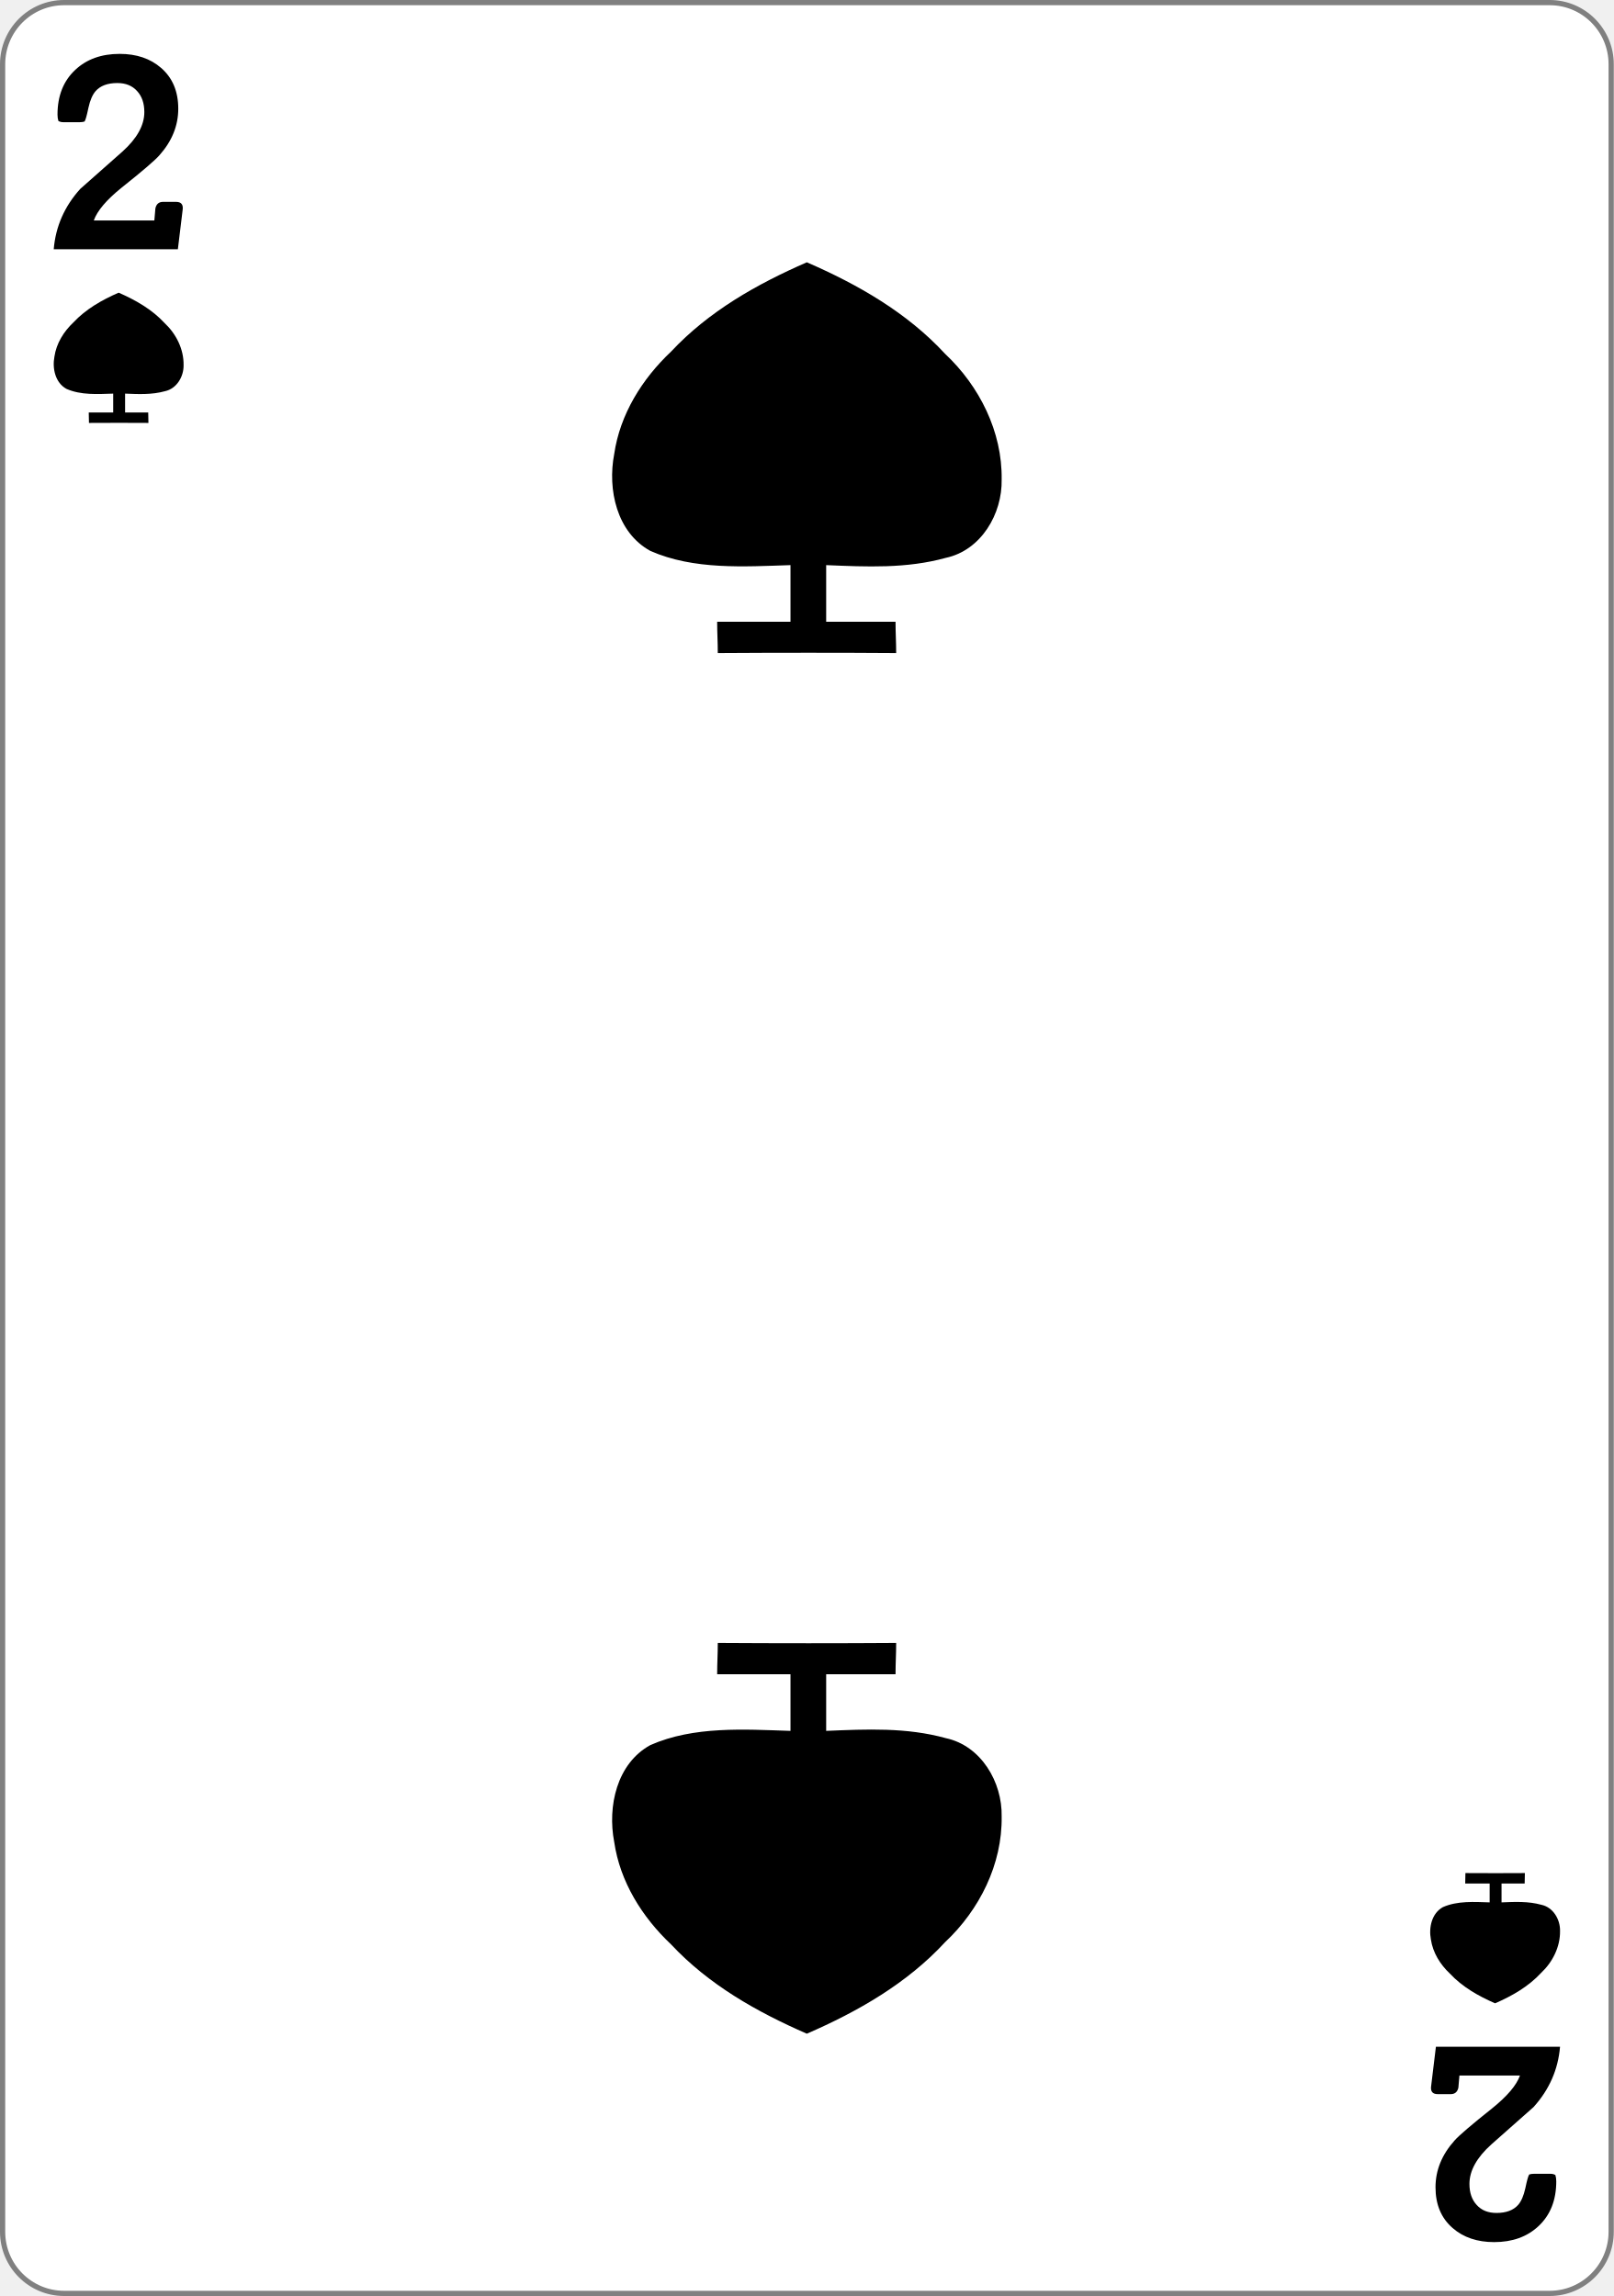
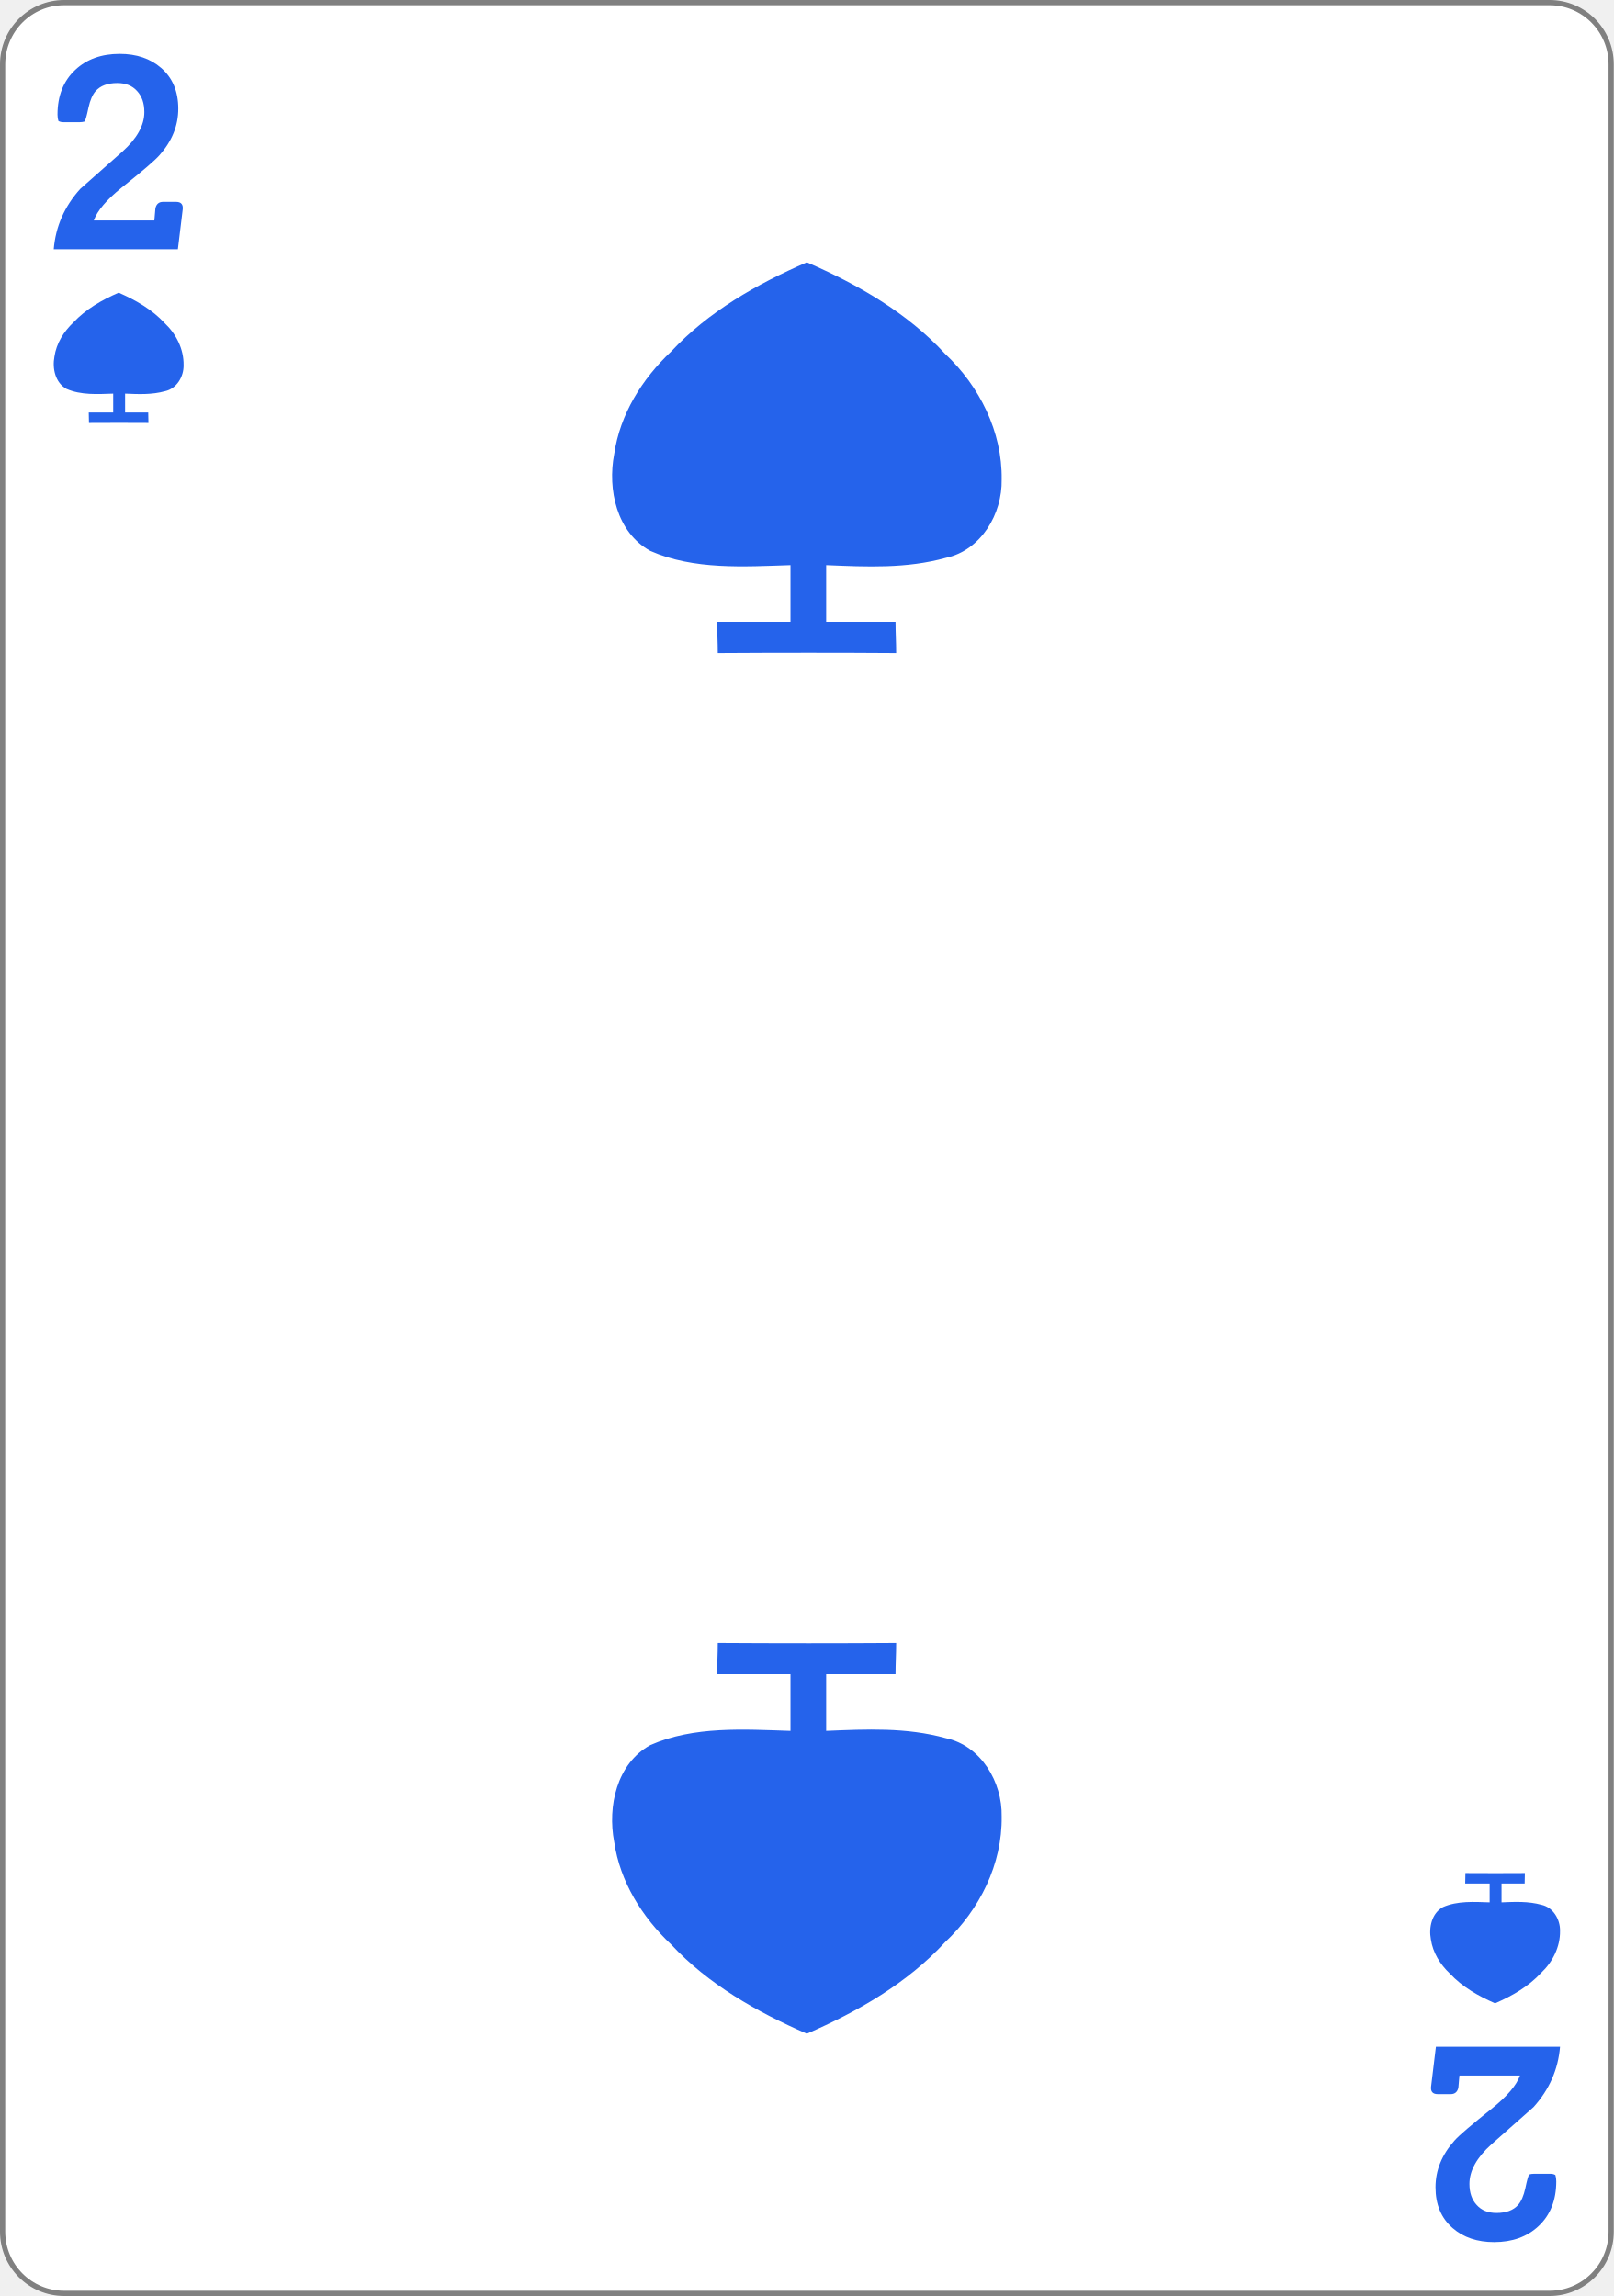
<svg xmlns="http://www.w3.org/2000/svg" width="234" height="333" id="svg2" version="1.1">
  <defs id="defs4" />
  <g id="layer1" transform="translate(0,-719.3622)">
    <g id="g918">
      <rect rx="8.919" ry="8.946" y="719.74" x="0.378" height="332.244" width="233.244" id="rect4266" style="fill:#ffffff;fill-opacity:1;stroke:#808080;stroke-width:0.756;stroke-linecap:butt;stroke-linejoin:miter;stroke-miterlimit:4;stroke-dasharray:none;stroke-opacity:1" />
-       <g transform="matrix(0.07348588,0,0,0.07370838,-248.0173,933.6006)" id="g4233" style="fill:none;stroke:#000000;stroke-width:3.181;stroke-opacity:1" />
-       <g clip-path="none" style="fill:none;stroke:#000000;stroke-width:3.181;stroke-opacity:1" id="g4211" transform="matrix(0.07348588,0,0,0.07370838,-248.0173,933.6006)" />
-       <g transform="matrix(0.07348588,0,0,0.07370838,-248.0173,933.6006)" id="g4227" style="fill:none;stroke:#000000;stroke-width:3.181;stroke-opacity:1" />
-       <path id="path2985-3-11" d="m 12.899,780.702 c 0,-0.556 -0.031,-0.958 -0.031,-1.514 1.15,0 2.395,0 3.545,0 0,-1.322 0,-1.415 0,-2.737 -2.244,0.072 -4.672,0.239 -6.774,-0.687 -1.627,-0.893 -2.075,-2.971 -1.747,-4.679 0.281,-1.928 1.352,-3.639 2.75,-4.958 1.819,-1.946 4.139,-3.259 6.561,-4.316 2.472,1.075 4.843,2.431 6.686,4.428 1.659,1.559 2.765,3.763 2.731,6.071 0.036,1.665 -0.996,3.425 -2.697,3.789 -1.904,0.527 -3.83,0.434 -5.785,0.352 0,1.322 0,1.415 0,2.737 1.15,0 2.203,0 3.353,0 0,0.556 0.031,0.958 0.031,1.514 -2.632,-0.019 -5.779,-0.019 -8.622,0 z" style="fill:#000000;stroke:none;stroke-width:1" />
-       <path id="path2985-3-11-7" d="m 212.488,991.022 c 0,0.556 -0.031,0.958 -0.031,1.514 1.15,0 2.395,0 3.545,0 0,1.322 0,1.415 0,2.737 -2.244,-0.072 -4.672,-0.239 -6.774,0.687 -1.627,0.893 -2.075,2.971 -1.748,4.679 0.281,1.927 1.352,3.639 2.75,4.958 1.819,1.946 4.139,3.259 6.561,4.316 2.472,-1.075 4.843,-2.431 6.686,-4.428 1.659,-1.559 2.765,-3.763 2.731,-6.071 0.036,-1.665 -0.996,-3.425 -2.697,-3.789 -1.904,-0.527 -3.83,-0.434 -5.785,-0.352 0,-1.322 0,-1.415 0,-2.737 1.15,0 2.203,0 3.353,0 0,-0.556 0.031,-0.958 0.031,-1.514 -2.632,0.019 -5.779,0.019 -8.622,0 z" style="fill:#000000;stroke:none;stroke-width:1" />
-       <path id="path2985-3-3" d="m 104.08,814.076 c 0,-1.668 -0.092,-2.873 -0.092,-4.541 3.449,0 7.185,0 10.634,0 0,-3.965 0,-4.246 0,-8.211 -6.732,0.217 -14.017,0.717 -20.322,-2.061 -4.88,-2.678 -6.226,-8.913 -5.242,-14.038 0.842,-5.783 4.057,-10.918 8.251,-14.873 5.457,-5.837 12.417,-9.778 19.683,-12.948 7.417,3.224 14.53,7.294 20.057,13.285 4.978,4.678 8.295,11.29 8.193,18.212 0.108,4.996 -2.987,10.276 -8.092,11.367 -5.711,1.582 -11.491,1.301 -17.354,1.057 0,3.965 0,4.246 0,8.211 3.449,0 6.609,0 10.058,0 0,1.668 0.092,2.873 0.092,4.541 -7.897,-0.056 -17.336,-0.056 -25.865,0 z" style="fill:#000000;stroke:none;stroke-width:1" />
-       <path id="path2985-3-38-2" d="m 104.08,957.648 c 0,1.668 -0.092,2.873 -0.092,4.541 3.449,0 7.185,0 10.634,0 0,3.965 0,4.246 0,8.211 -6.732,-0.217 -14.017,-0.717 -20.322,2.061 -4.88,2.678 -6.226,8.913 -5.242,14.038 0.842,5.783 4.057,10.918 8.251,14.873 5.457,5.837 12.417,9.778 19.683,12.948 7.417,-3.224 14.53,-7.294 20.057,-13.285 4.978,-4.678 8.295,-11.289 8.193,-18.212 0.108,-4.996 -2.987,-10.276 -8.092,-11.367 -5.711,-1.582 -11.491,-1.301 -17.354,-1.057 0,-3.965 0,-4.246 0,-8.211 3.449,0 6.609,0 10.058,0 0,-1.668 0.092,-2.873 0.092,-4.541 -7.897,0.056 -17.336,0.056 -25.865,0 z" style="fill:#000000;stroke:none;stroke-width:1" />
-       <g id="text3755-0" style="font-style:normal;font-variant:normal;font-weight:bold;font-stretch:normal;font-size:3.772px;line-height:0%;font-family:'Levenim MT';-inkscape-font-specification:'Sans Bold';letter-spacing:0px;word-spacing:0px;fill:#000000;fill-opacity:1;stroke:none;stroke-width:1" transform="scale(0.9810549,1.019311)" aria-label="2">
+       <g transform="matrix(0.07348588,0,0,0.07370838,-248.0173,933.6006)" id="g4233" style="fill:none;stroke:#2563eb;stroke-width:3.181;stroke-opacity:1" />
+       <g clip-path="none" style="fill:none;stroke:#2563eb;stroke-width:3.181;stroke-opacity:1" id="g4211" transform="matrix(0.07348588,0,0,0.07370838,-248.0173,933.6006)" />
+       <g transform="matrix(0.07348588,0,0,0.07370838,-248.0173,933.6006)" id="g4227" style="fill:none;stroke:#2563eb;stroke-width:3.181;stroke-opacity:1" />
+       <path id="path2985-3-11" d="m 12.899,780.702 c 0,-0.556 -0.031,-0.958 -0.031,-1.514 1.15,0 2.395,0 3.545,0 0,-1.322 0,-1.415 0,-2.737 -2.244,0.072 -4.672,0.239 -6.774,-0.687 -1.627,-0.893 -2.075,-2.971 -1.747,-4.679 0.281,-1.928 1.352,-3.639 2.75,-4.958 1.819,-1.946 4.139,-3.259 6.561,-4.316 2.472,1.075 4.843,2.431 6.686,4.428 1.659,1.559 2.765,3.763 2.731,6.071 0.036,1.665 -0.996,3.425 -2.697,3.789 -1.904,0.527 -3.83,0.434 -5.785,0.352 0,1.322 0,1.415 0,2.737 1.15,0 2.203,0 3.353,0 0,0.556 0.031,0.958 0.031,1.514 -2.632,-0.019 -5.779,-0.019 -8.622,0 z" style="fill:#2563eb;stroke:none;stroke-width:1" />
+       <path id="path2985-3-11-7" d="m 212.488,991.022 c 0,0.556 -0.031,0.958 -0.031,1.514 1.15,0 2.395,0 3.545,0 0,1.322 0,1.415 0,2.737 -2.244,-0.072 -4.672,-0.239 -6.774,0.687 -1.627,0.893 -2.075,2.971 -1.748,4.679 0.281,1.927 1.352,3.639 2.75,4.958 1.819,1.946 4.139,3.259 6.561,4.316 2.472,-1.075 4.843,-2.431 6.686,-4.428 1.659,-1.559 2.765,-3.763 2.731,-6.071 0.036,-1.665 -0.996,-3.425 -2.697,-3.789 -1.904,-0.527 -3.83,-0.434 -5.785,-0.352 0,-1.322 0,-1.415 0,-2.737 1.15,0 2.203,0 3.353,0 0,-0.556 0.031,-0.958 0.031,-1.514 -2.632,0.019 -5.779,0.019 -8.622,0 z" style="fill:#2563eb;stroke:none;stroke-width:1" />
+       <path id="path2985-3-3" d="m 104.08,814.076 c 0,-1.668 -0.092,-2.873 -0.092,-4.541 3.449,0 7.185,0 10.634,0 0,-3.965 0,-4.246 0,-8.211 -6.732,0.217 -14.017,0.717 -20.322,-2.061 -4.88,-2.678 -6.226,-8.913 -5.242,-14.038 0.842,-5.783 4.057,-10.918 8.251,-14.873 5.457,-5.837 12.417,-9.778 19.683,-12.948 7.417,3.224 14.53,7.294 20.057,13.285 4.978,4.678 8.295,11.29 8.193,18.212 0.108,4.996 -2.987,10.276 -8.092,11.367 -5.711,1.582 -11.491,1.301 -17.354,1.057 0,3.965 0,4.246 0,8.211 3.449,0 6.609,0 10.058,0 0,1.668 0.092,2.873 0.092,4.541 -7.897,-0.056 -17.336,-0.056 -25.865,0 z" style="fill:#2563eb;stroke:none;stroke-width:1" />
+       <path id="path2985-3-38-2" d="m 104.08,957.648 c 0,1.668 -0.092,2.873 -0.092,4.541 3.449,0 7.185,0 10.634,0 0,3.965 0,4.246 0,8.211 -6.732,-0.217 -14.017,-0.717 -20.322,2.061 -4.88,2.678 -6.226,8.913 -5.242,14.038 0.842,5.783 4.057,10.918 8.251,14.873 5.457,5.837 12.417,9.778 19.683,12.948 7.417,-3.224 14.53,-7.294 20.057,-13.285 4.978,-4.678 8.295,-11.289 8.193,-18.212 0.108,-4.996 -2.987,-10.276 -8.092,-11.367 -5.711,-1.582 -11.491,-1.301 -17.354,-1.057 0,-3.965 0,-4.246 0,-8.211 3.449,0 6.609,0 10.058,0 0,-1.668 0.092,-2.873 0.092,-4.541 -7.897,0.056 -17.336,0.056 -25.865,0 z" style="fill:#2563eb;stroke:none;stroke-width:1" />
+       <g id="text3755-0" style="font-style:normal;font-variant:normal;font-weight:bold;font-stretch:normal;font-size:3.772px;line-height:0%;font-family:'Levenim MT';-inkscape-font-specification:'Sans Bold';letter-spacing:0px;word-spacing:0px;fill:#2563eb;fill-opacity:1;stroke:none;stroke-width:1" transform="scale(0.9810549,1.019311)" aria-label="2">
        <path id="path900" style="font-size:39.346px;line-height:1.25;stroke-width:1" d="m 27,735.552 -0.711,5.648 H 7.941 q 0.423,-4.861 3.919,-8.588 l 6.225,-5.303 q 3.247,-2.805 3.247,-5.629 0,-1.883 -1.076,-2.997 -1.057,-1.134 -2.92,-1.134 -2.152,0 -3.208,1.153 -0.692,0.768 -1.057,2.363 -0.365,1.691 -0.576,1.96 -0.307,0.096 -0.711,0.096 H 9.363 q -0.423,0 -0.73,-0.173 -0.134,-0.403 -0.134,-0.903 0,-4.015 2.632,-6.378 2.517,-2.267 6.551,-2.267 3.746,0 6.129,1.998 2.536,2.113 2.536,5.802 0,3.631 -2.805,6.647 -0.98,1.076 -5.571,4.592 -3.343,2.594 -4.111,4.669 h 8.953 l 0.154,-1.729 q 0.211,-0.922 1.134,-0.922 h 1.921 q 1.114,0 0.98,1.095 z" />
      </g>
-       <g id="text3755-2-2" style="font-style:normal;font-variant:normal;font-weight:bold;font-stretch:normal;font-size:3.772px;line-height:0%;font-family:'Levenim MT';-inkscape-font-specification:'Sans Bold';letter-spacing:0px;word-spacing:0px;fill:#000000;fill-opacity:1;stroke:none;stroke-width:1" transform="scale(-0.9810549,-1.019311)" aria-label="2">
+       <g id="text3755-2-2" style="font-style:normal;font-variant:normal;font-weight:bold;font-stretch:normal;font-size:3.772px;line-height:0%;font-family:'Levenim MT';-inkscape-font-specification:'Sans Bold';letter-spacing:0px;word-spacing:0px;fill:#2563eb;fill-opacity:1;stroke:none;stroke-width:1" transform="scale(-0.9810549,-1.019311)" aria-label="2">
        <path id="path903" style="font-size:39.346px;line-height:1.25;stroke-width:1" d="m -211.519,-1002.606 -0.711,5.648 h -18.347 q 0.423,-4.861 3.919,-8.588 l 6.225,-5.303 q 3.247,-2.805 3.247,-5.629 0,-1.883 -1.076,-2.997 -1.057,-1.133 -2.92,-1.133 -2.152,0 -3.208,1.153 -0.692,0.768 -1.057,2.363 -0.365,1.691 -0.576,1.96 -0.307,0.096 -0.711,0.096 h -2.421 q -0.423,0 -0.73,-0.173 -0.134,-0.404 -0.134,-0.903 0,-4.015 2.632,-6.378 2.517,-2.267 6.551,-2.267 3.746,0 6.129,1.998 2.536,2.113 2.536,5.802 0,3.631 -2.805,6.647 -0.98,1.076 -5.571,4.592 -3.343,2.594 -4.111,4.668 h 8.953 l 0.154,-1.729 q 0.211,-0.922 1.134,-0.922 h 1.921 q 1.114,0 0.98,1.095 z" />
      </g>
    </g>
  </g>
</svg>
